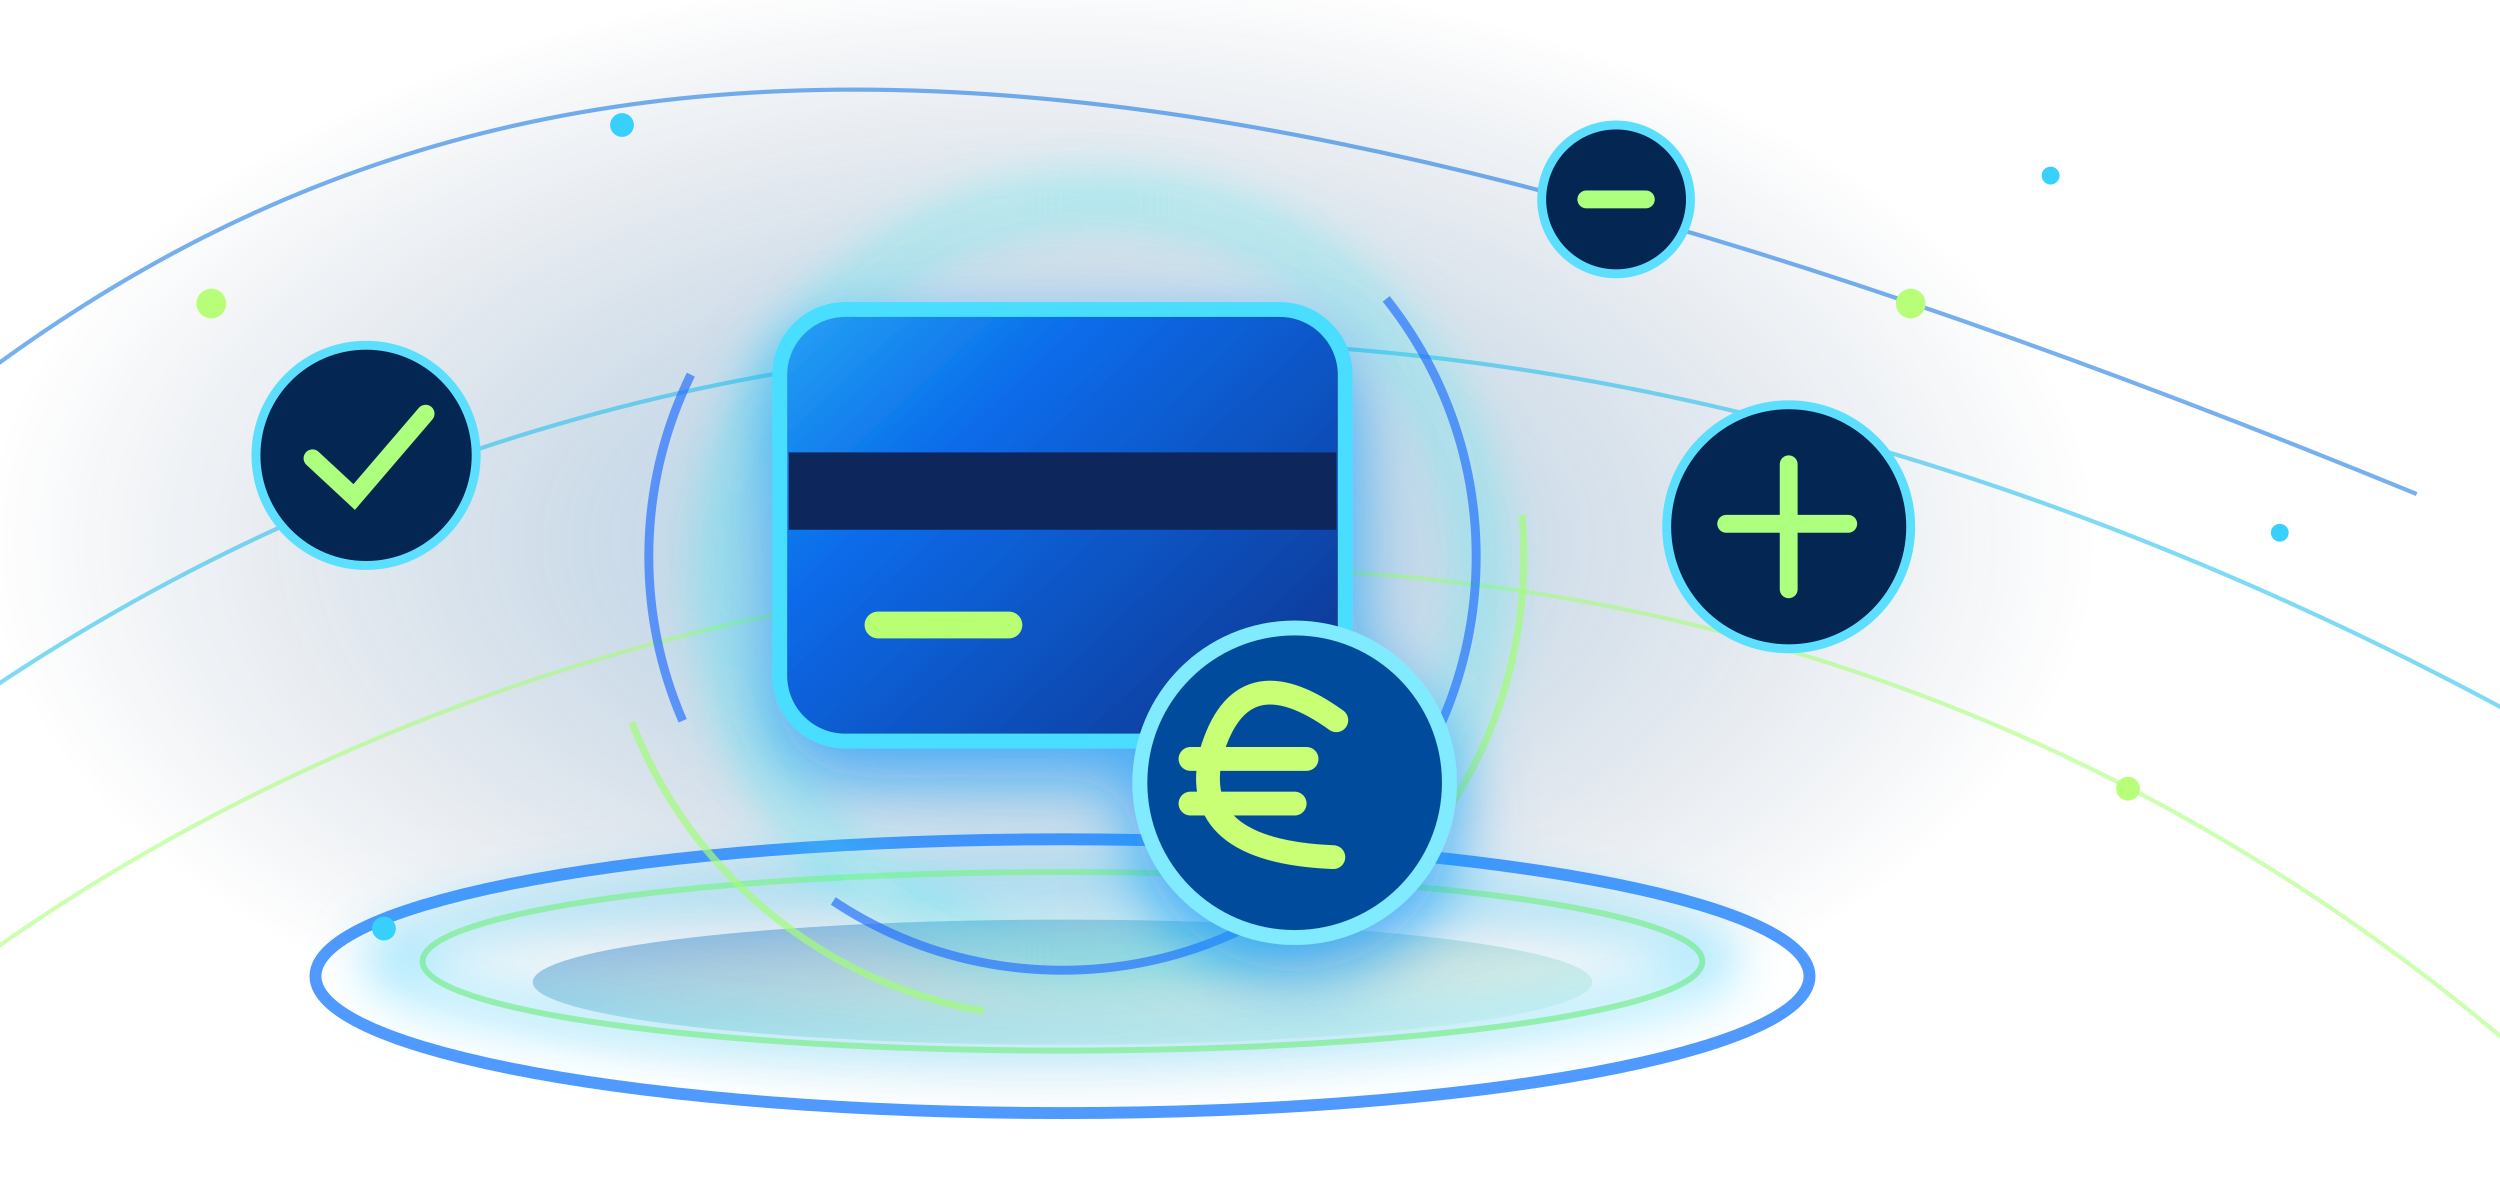
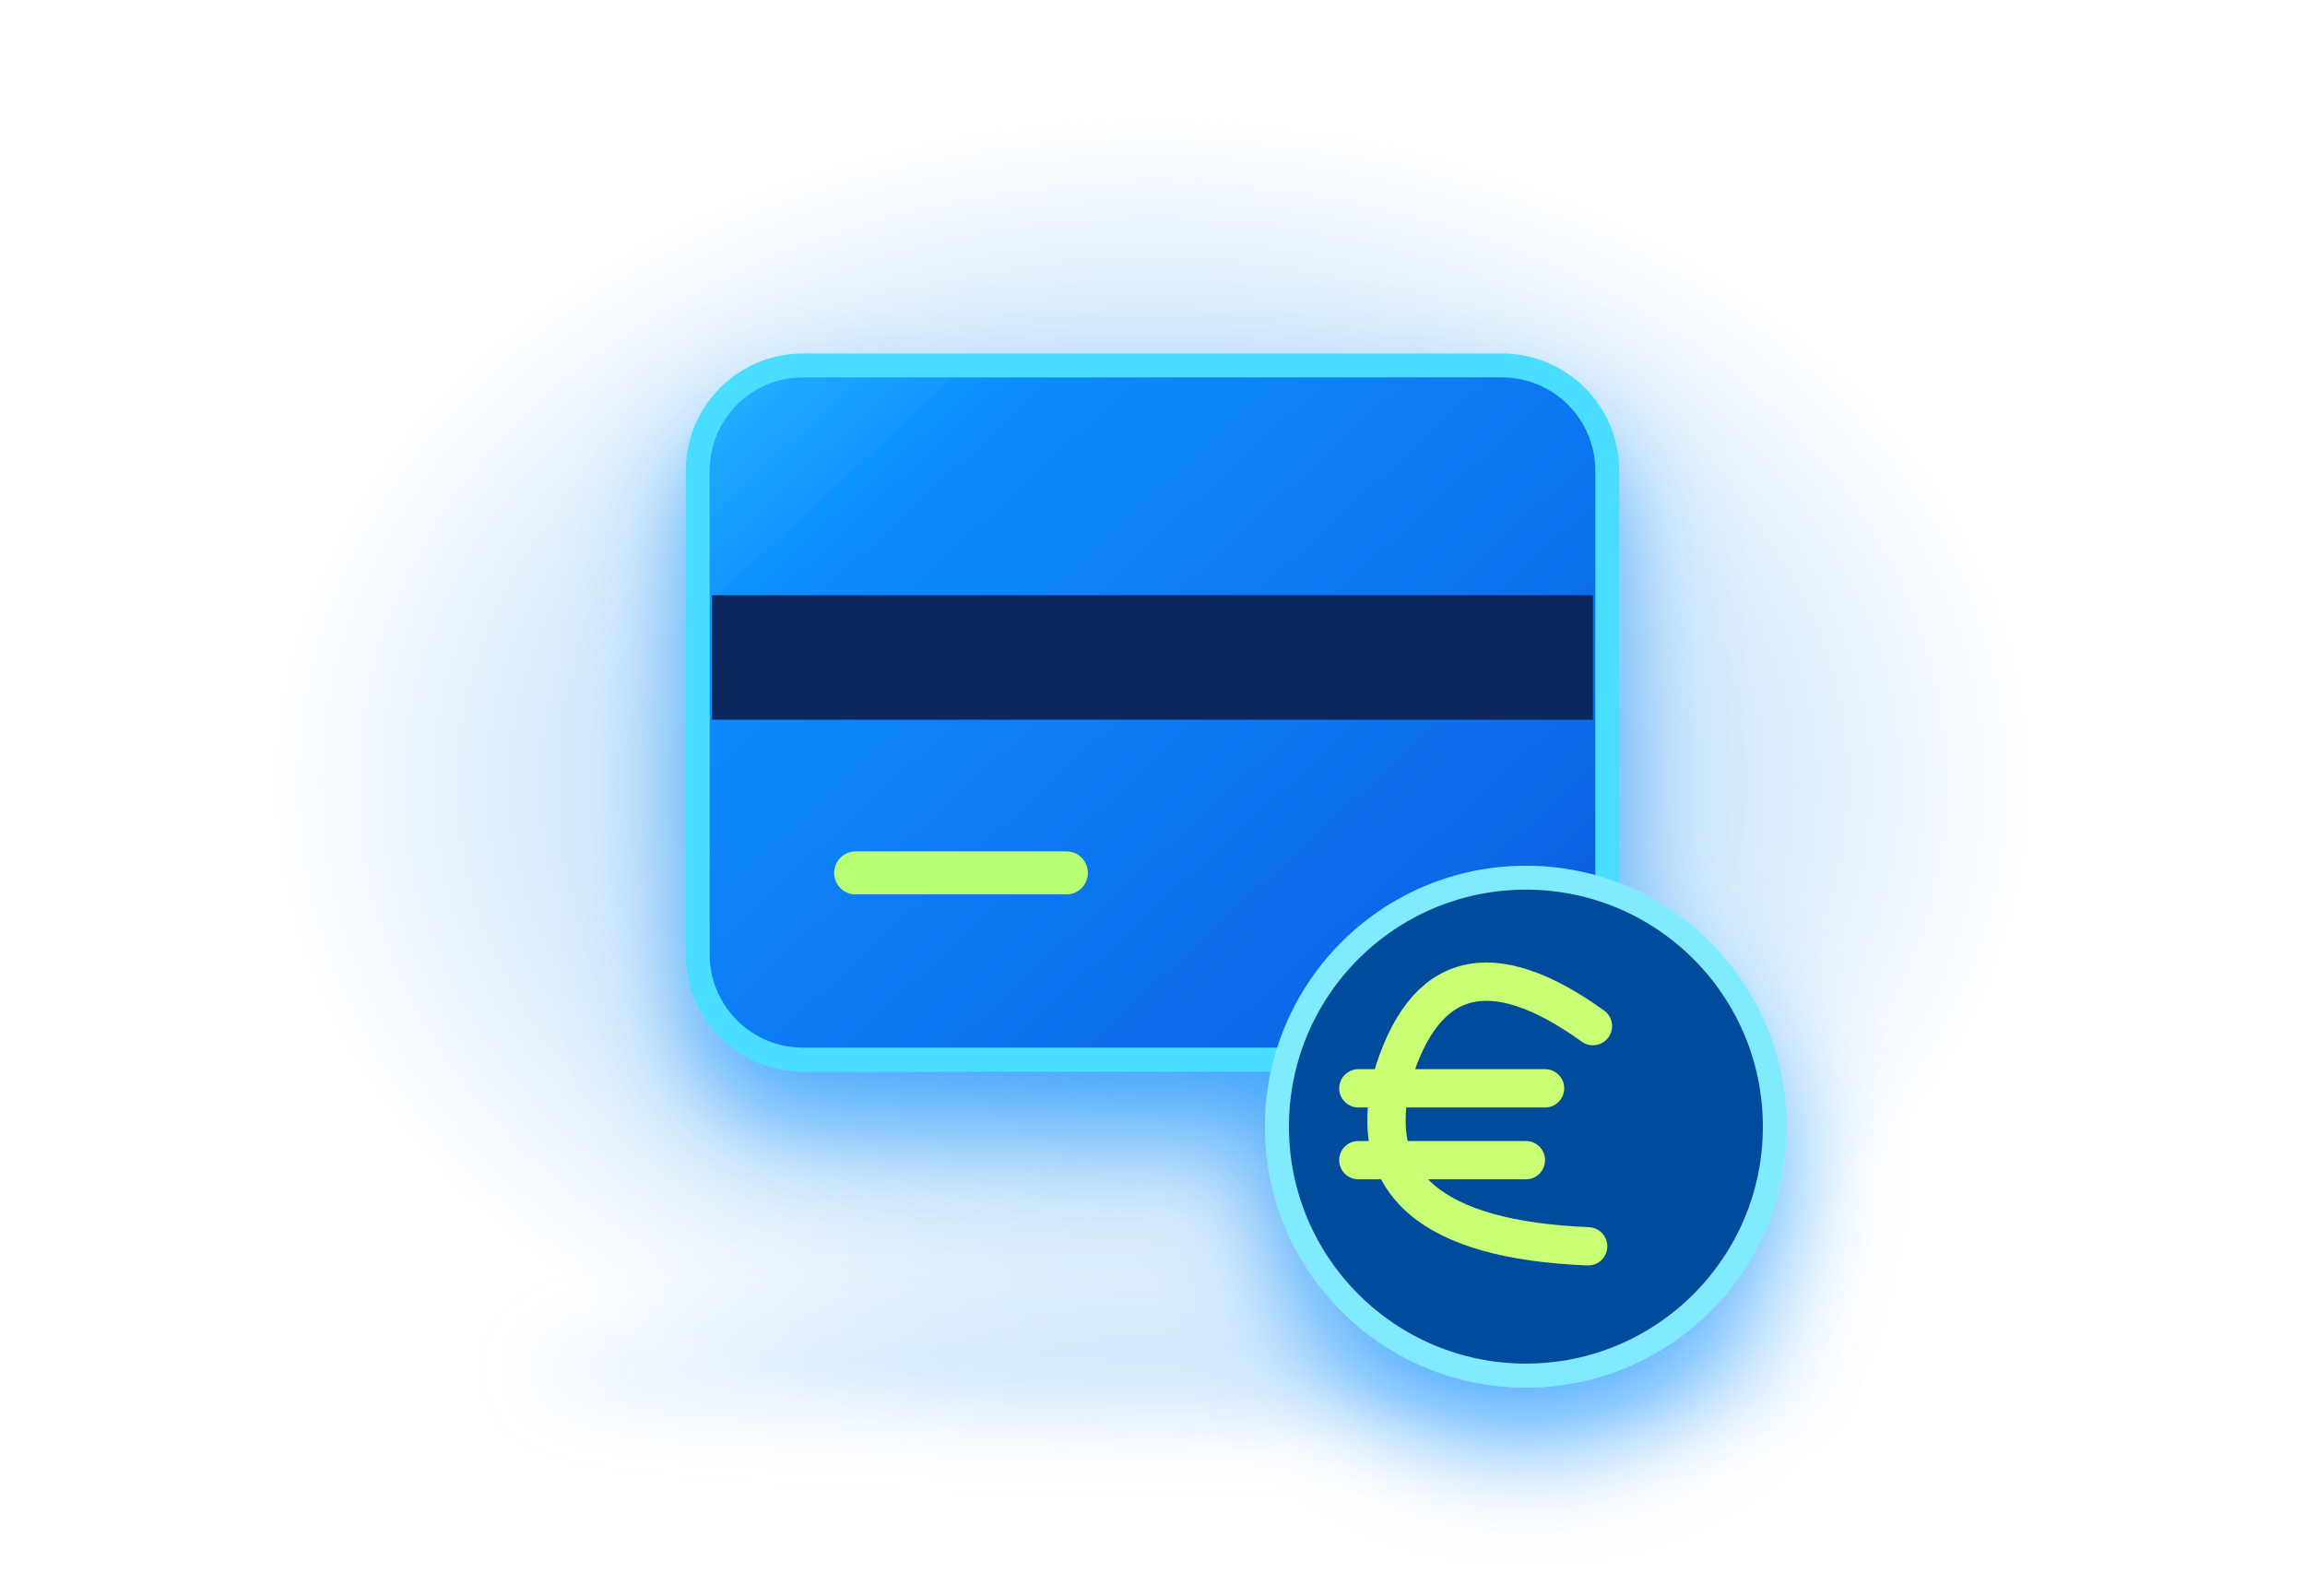
- <svg xmlns="http://www.w3.org/2000/svg" viewBox="0 0 840 400" fill="none" aria-hidden="true">
+ <svg xmlns="http://www.w3.org/2000/svg" viewBox="0 0 650 450" role="img" aria-label="billing icon">
  <defs>
-     <radialGradient id="haze">
-       <stop stop-color="#0878c8" stop-opacity=".35" />
-       <stop offset="1" stop-color="#07204d" stop-opacity="0" />
+     <linearGradient id="shield" x1="-125" y1="-115" x2="110" y2="140" gradientUnits="userSpaceOnUse">
+       <stop stop-color="#46dfff" />
+       <stop offset=".28" stop-color="#0b8cff" />
+       <stop offset=".71" stop-color="#0864e6" />
+       <stop offset="1" stop-color="#0a2351" />
+     </linearGradient>
+     <radialGradient id="aura">
+       <stop stop-color="#0978ed" stop-opacity=".65" />
+       <stop offset=".52" stop-color="#0a85e8" stop-opacity=".23" />
+       <stop offset="1" stop-color="#0b86ed" stop-opacity="0" />
    </radialGradient>
-     <linearGradient id="shield" x1="-125" y1="-115" x2="110" y2="140" gradientUnits="userSpaceOnUse">
-       <stop stop-color="#3ccafa" />
-       <stop offset=".35" stop-color="#086bea" />
-       <stop offset=".85" stop-color="#072e83" />
-       <stop offset="1" stop-color="#051b41" />
-     </linearGradient>
-     <linearGradient id="floor" x1="0" y1="0" x2="1" y2="1">
-       <stop stop-color="#055bcc" stop-opacity=".45" />
-       <stop offset="1" stop-color="#66e57b" stop-opacity=".05" />
-     </linearGradient>
-     <filter id="halo" x="-100%" y="-100%" width="300%" height="300%">
-       <feGaussianBlur stdDeviation="9" />
+     <filter id="glow" x="-80%" y="-80%" width="260%" height="260%">
+       <feGaussianBlur stdDeviation="11" />
    </filter>
    <filter id="shadow" x="-80%" y="-80%" width="260%" height="260%">
-       <feDropShadow dx="0" dy="10" stdDeviation="12" flood-color="#0799fa" flood-opacity=".75" />
+       <feDropShadow dx="0" dy="12" stdDeviation="11" flood-color="#0088ff" flood-opacity=".63" />
    </filter>
  </defs>
-   <ellipse cx="350" cy="182" rx="354" ry="194" fill="url(#haze)" />
-   <g opacity=".55" stroke-width="1.4">
-     <path d="M-30 145 C160 -12 380 -11 812 166" stroke="#086fe1" />
-     <path d="M-60 274 C177 78 507 59 841 238" stroke="#16bceb" />
-     <path d="M-41 349 C170 172 570 99 865 370" stroke="#a3ff70" />
-   </g>
-   <ellipse cx="357" cy="328" rx="251" ry="46" stroke="#1677ff" stroke-width="4" opacity=".75" />
-   <ellipse cx="357" cy="323" rx="215" ry="30" stroke="#a0f984" stroke-width="2" opacity=".8" />
-   <ellipse cx="357" cy="330" rx="178" ry="21" fill="url(#floor)" />
-   <g filter="url(#halo)" opacity=".5">
-     <ellipse cx="353" cy="323" rx="225" ry="27" stroke="#05bfff" stroke-width="8" />
-     <circle cx="370" cy="195" r="128" stroke="#0af0f0" stroke-width="8" />
-   </g>
-   <circle cx="357" cy="187" r="139" stroke="#226efd" stroke-width="3" opacity=".67" stroke-dasharray="300 80 120 280" />
-   <circle cx="357" cy="187" r="155" stroke="#a2fc79" stroke-width="2.4" opacity=".7" stroke-dasharray="100 170 160 530" />
-   <g transform="translate(357 181)" filter="url(#shadow)">
+   <ellipse cx="325" cy="221" rx="252" ry="189" fill="url(#aura)" />
+   <ellipse cx="330" cy="386" rx="180" ry="14" fill="#0786f8" opacity=".14" filter="url(#glow)" />
+   <g transform="translate(325 207) scale(1.35)" filter="url(#shadow)">
    <rect x="-95" y="-77" width="190" height="145" rx="22" fill="url(#shield)" stroke="#48ddff" stroke-width="5" />
    <rect x="-92" y="-29" width="184" height="26" fill="#0c275c" />
    <path d="M-62 29 H-18" stroke="#b9ff73" stroke-width="9" stroke-linecap="round" />
    <circle cx="78" cy="82" r="52" fill="#064c9c" stroke="#80eaff" stroke-width="5" />
    <path d="M92 61 Q60 38 50 72 Q42 105 91 107 M43 74 H82 M43 89 H78" fill="none" stroke="#c9ff74" stroke-width="8" stroke-linecap="round" />
  </g>
-   <g stroke="#5cdfff" fill="#032653" stroke-width="3">
-     <circle cx="123" cy="153" r="37" />
-     <circle cx="601" cy="177" r="41" />
-     <circle cx="543" cy="67" r="25" />
-   </g>
-   <g fill="none" stroke="#adff7e" stroke-width="6" stroke-linecap="round">
-     <path d="M105 154 L119 167 L143 139" />
-     <path d="M580 176 H621 M601 156 V198" />
-     <path d="M533 67 H553" />
-   </g>
-   <g fill="#b8ff79">
-     <circle cx="71" cy="102" r="5" />
-     <circle cx="642" cy="102" r="5" />
-     <circle cx="715" cy="265" r="4" />
-   </g>
-   <g fill="#38d1ff">
-     <circle cx="209" cy="42" r="4" />
-     <circle cx="689" cy="59" r="3" />
-     <circle cx="129" cy="312" r="4" />
-     <circle cx="766" cy="179" r="3" />
-   </g>
</svg>
